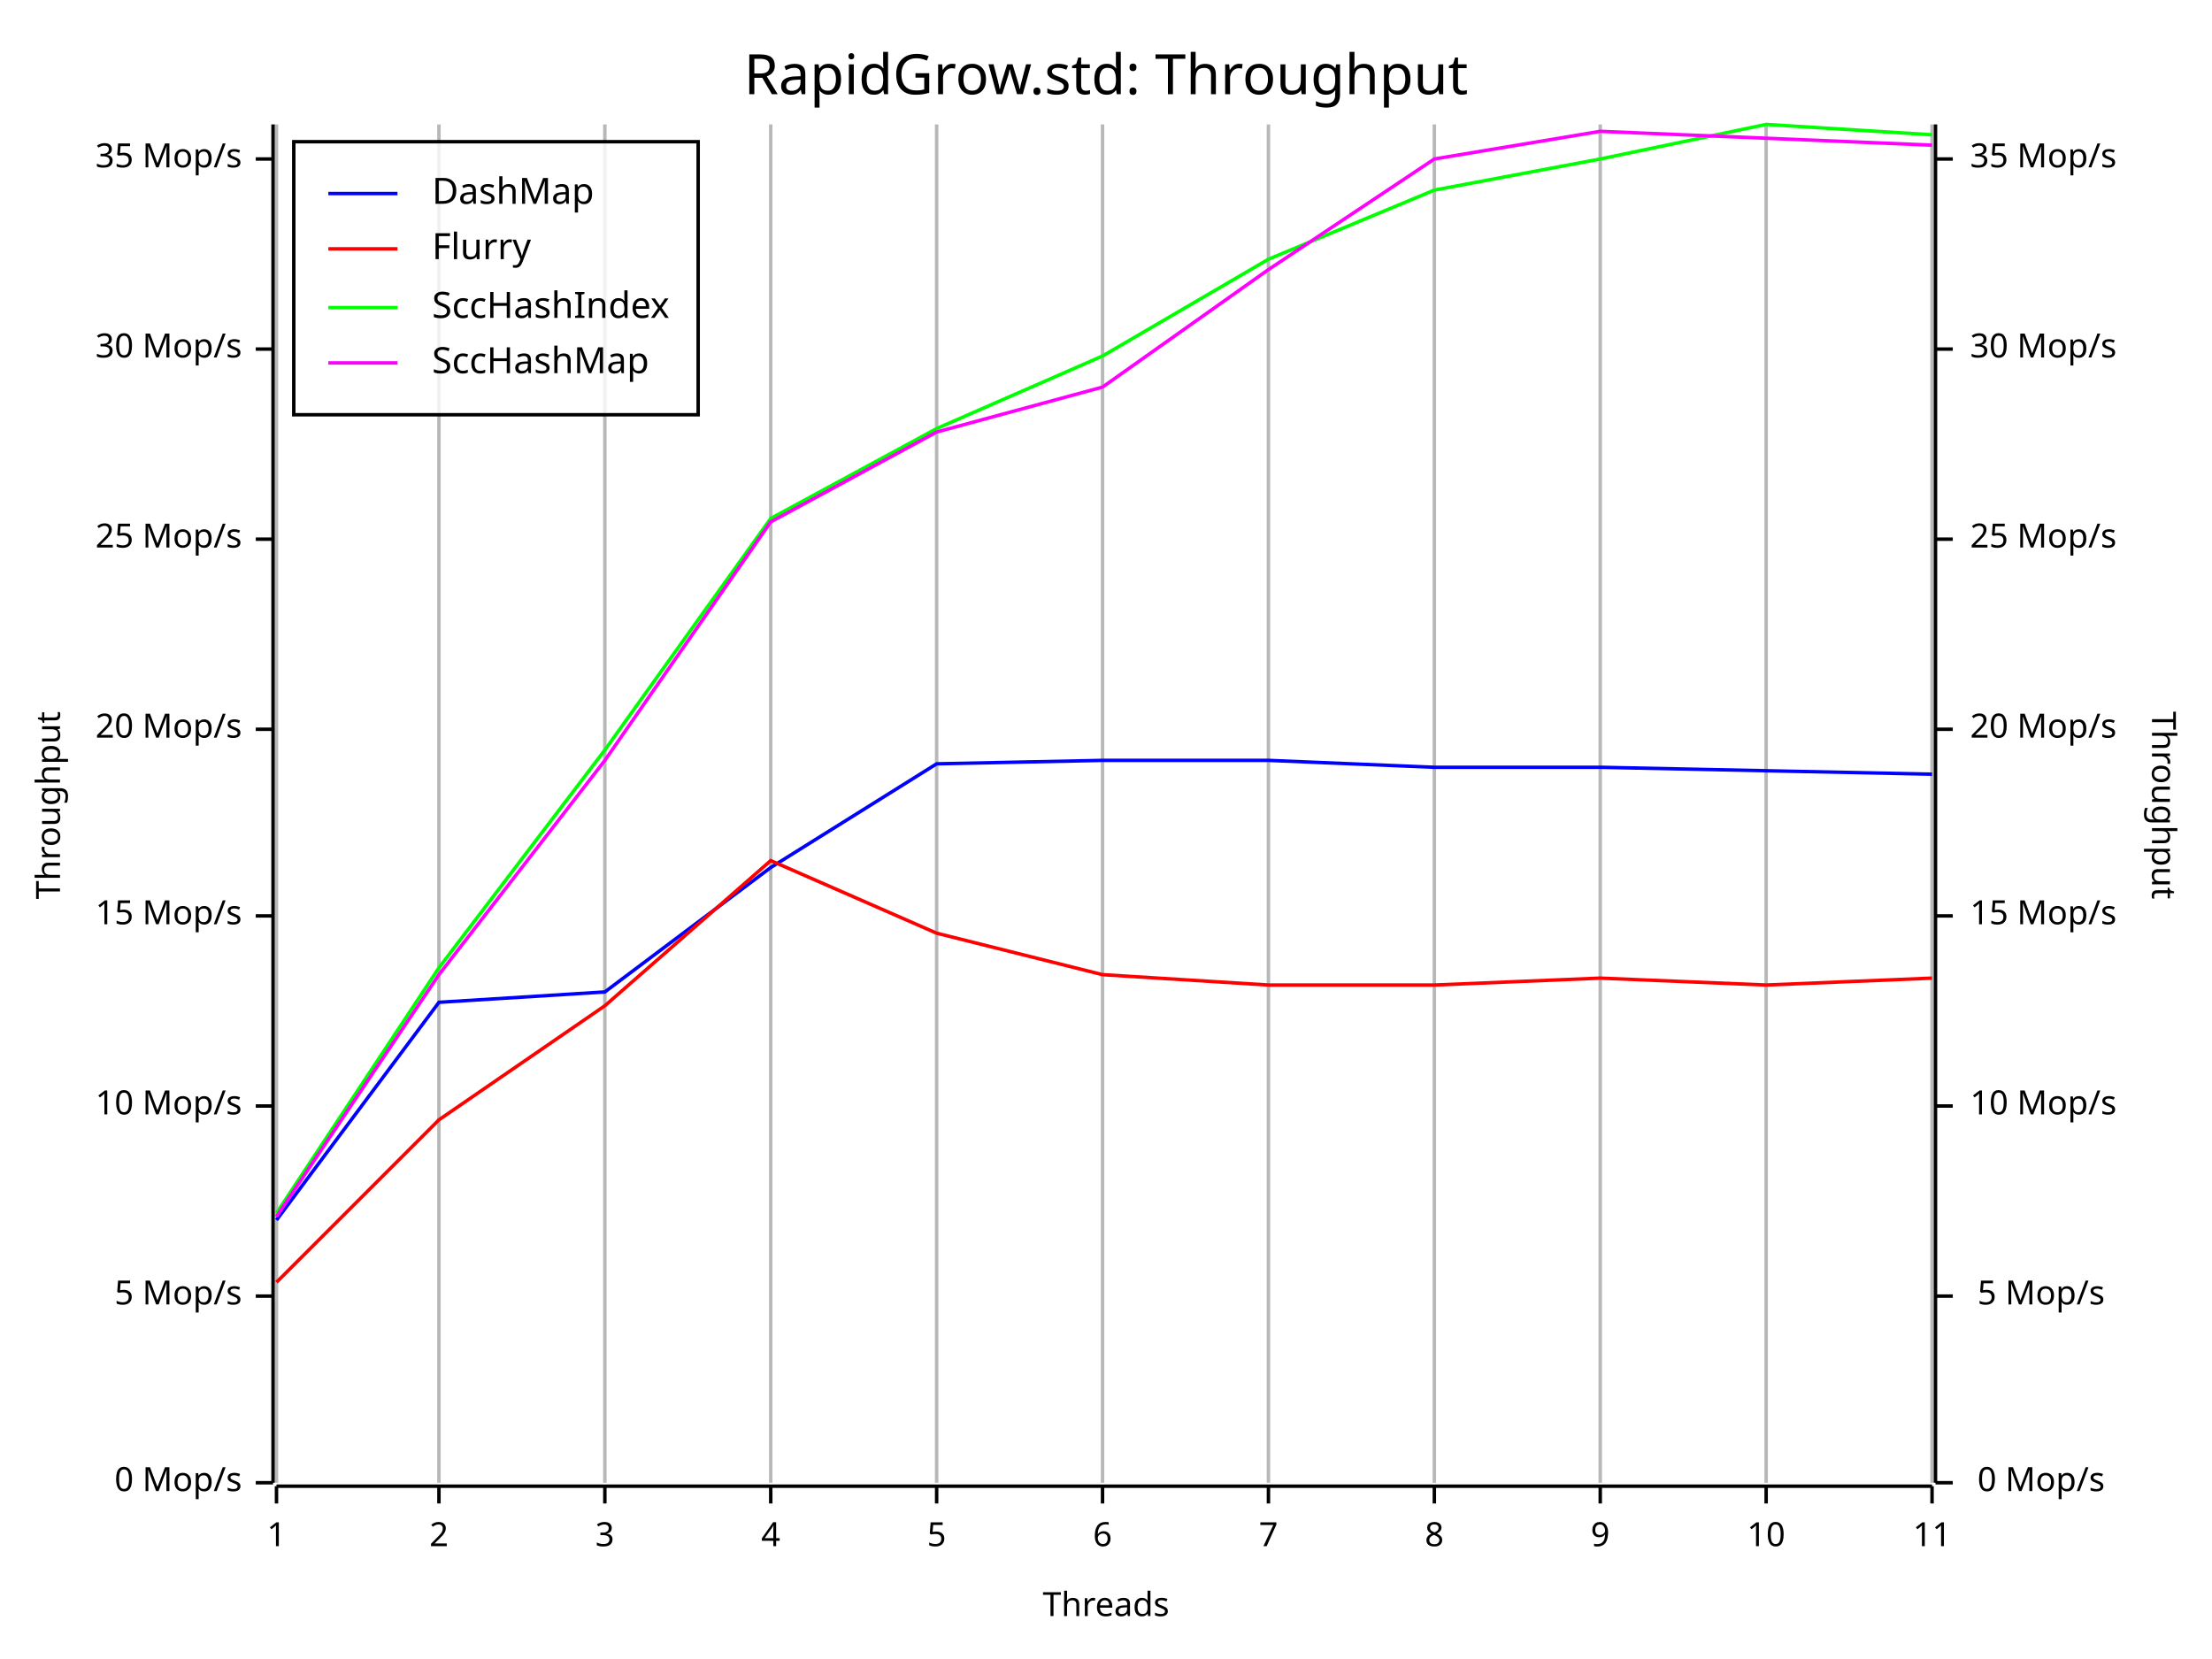
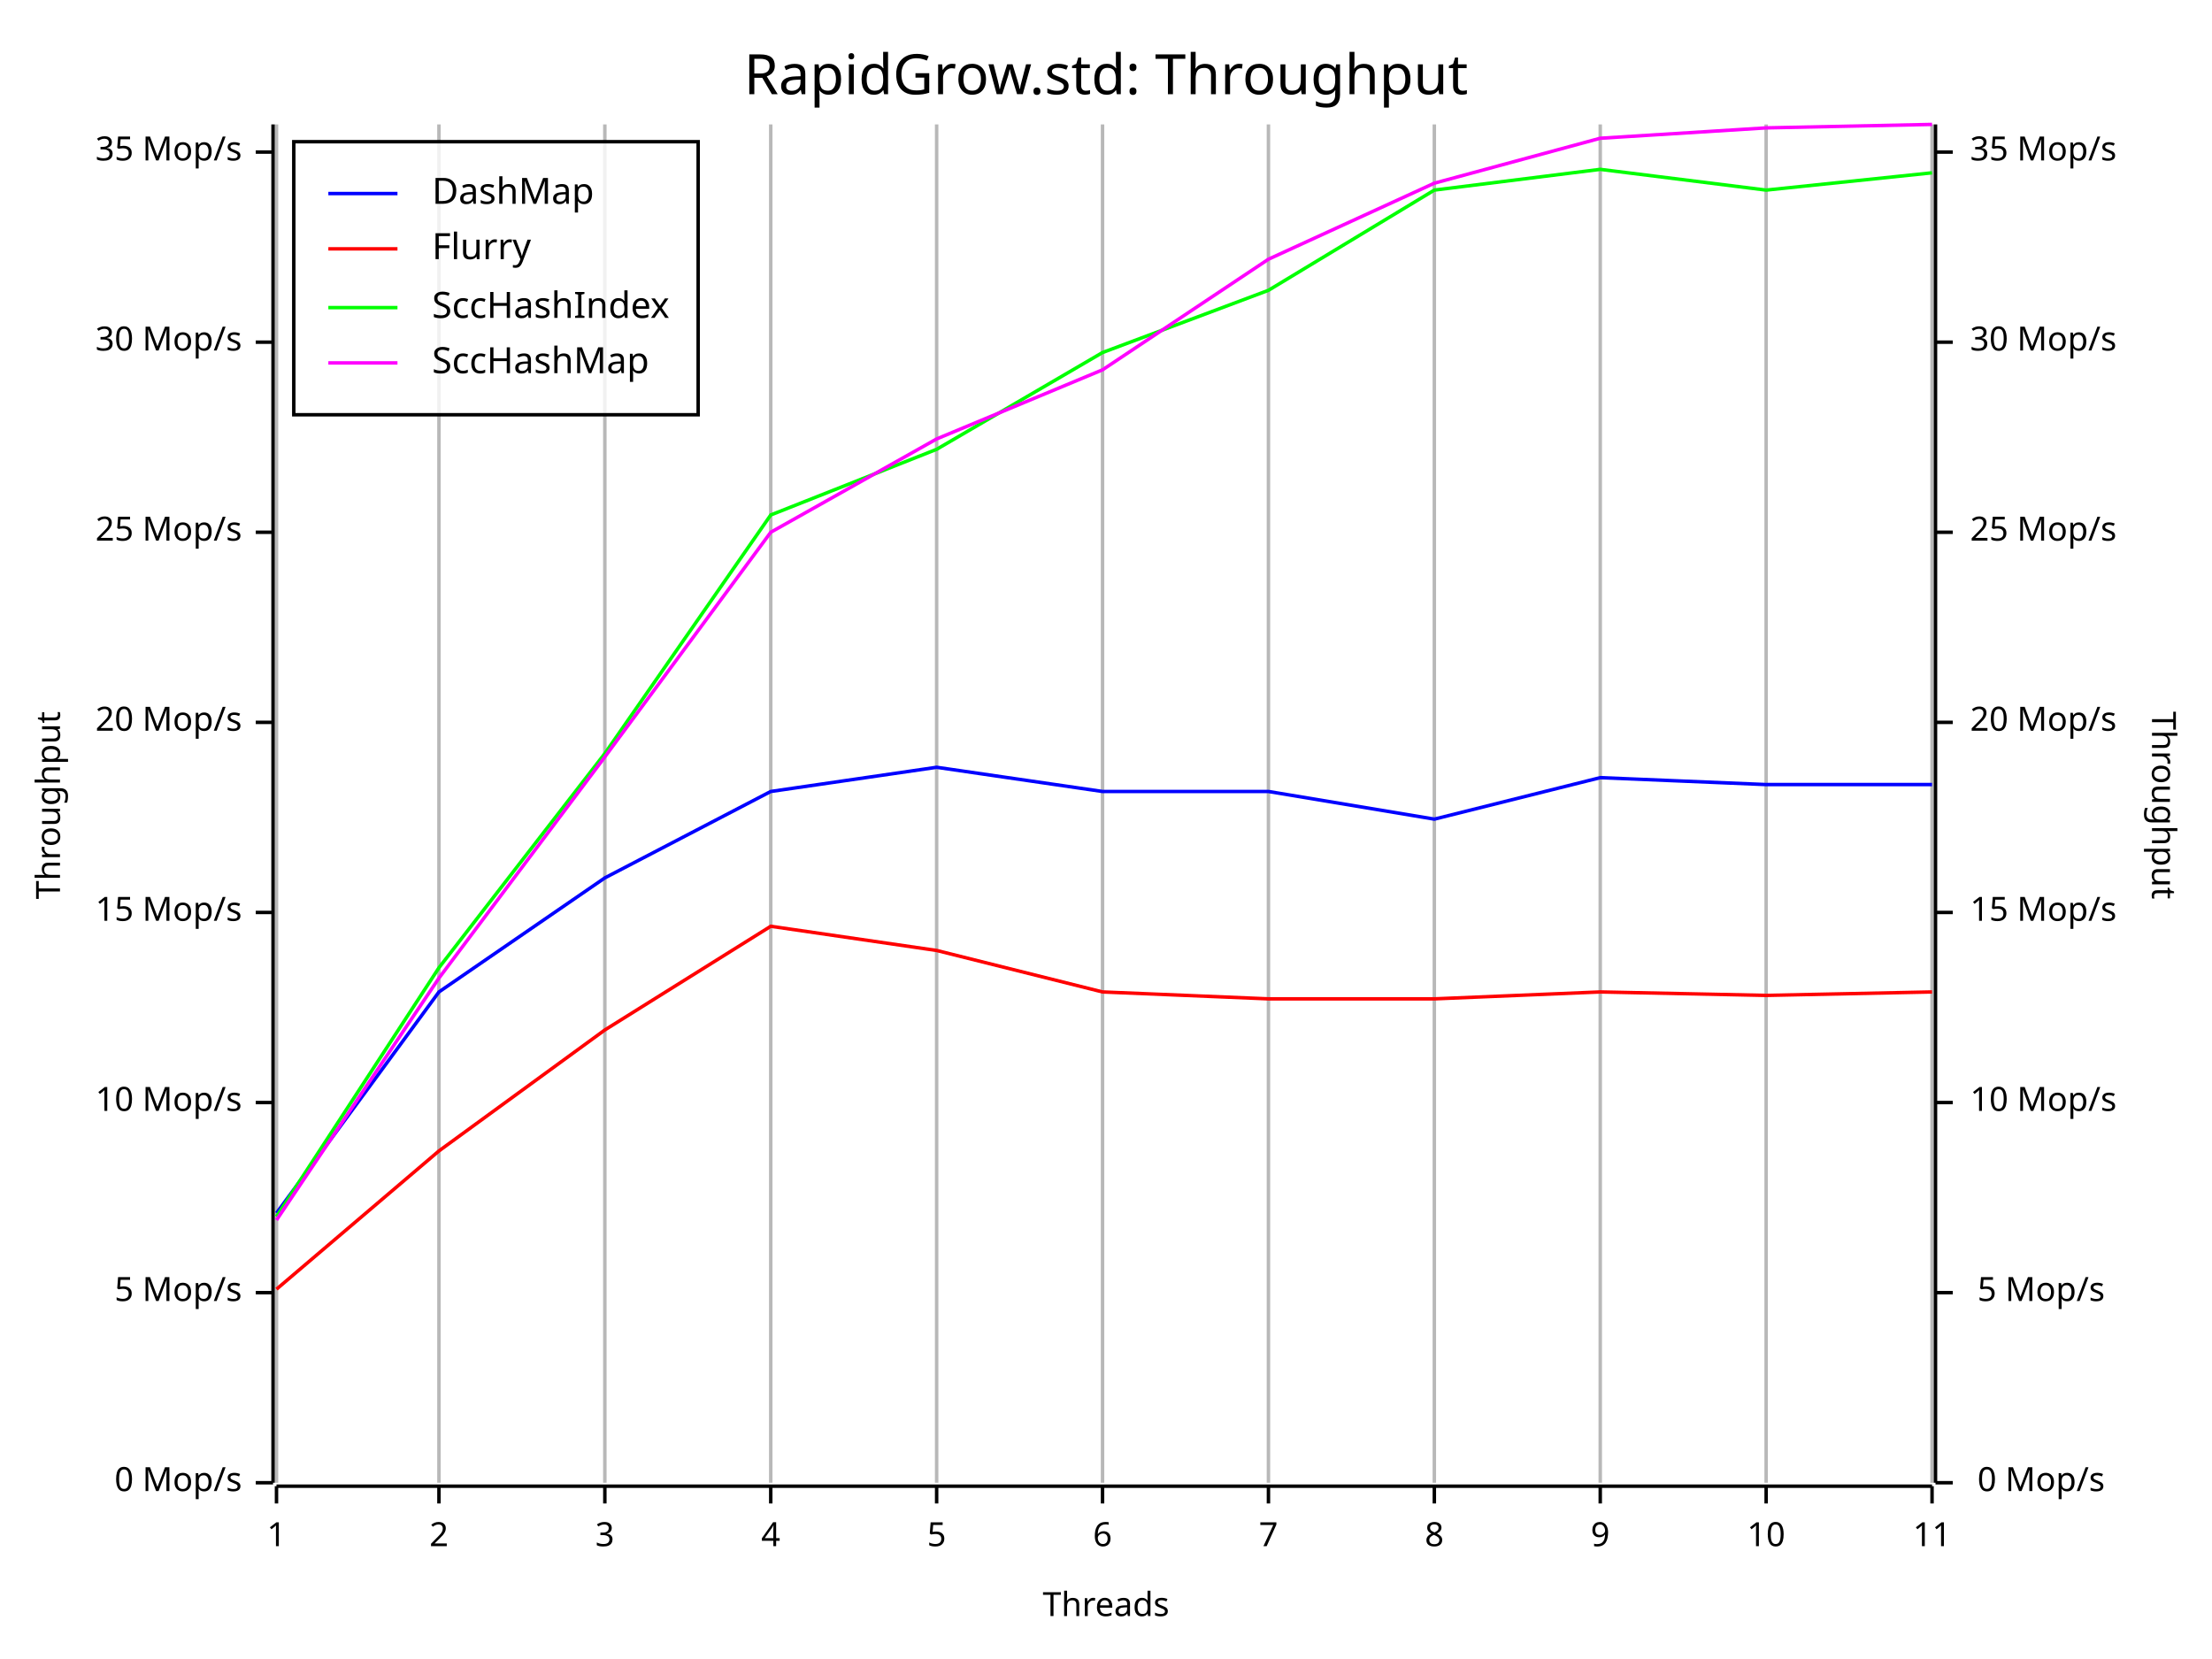
<svg xmlns="http://www.w3.org/2000/svg" width="640" height="480" viewBox="0 0 640 480">
  <rect x="0" y="0" width="640" height="480" opacity="1" fill="#FFFFFF" stroke="none" />
  <text x="320" y="15" dy="0.76em" text-anchor="middle" font-family="Fira Code" font-size="16.129" opacity="1" fill="#000000">
RapidGrow.std: Throughput
</text>
  <line opacity="0.1" stroke="#000000" stroke-width="1" x1="80" y1="429" x2="80" y2="36" />
  <line opacity="0.1" stroke="#000000" stroke-width="1" x1="127" y1="429" x2="127" y2="36" />
  <line opacity="0.1" stroke="#000000" stroke-width="1" x1="175" y1="429" x2="175" y2="36" />
  <line opacity="0.1" stroke="#000000" stroke-width="1" x1="223" y1="429" x2="223" y2="36" />
  <line opacity="0.1" stroke="#000000" stroke-width="1" x1="271" y1="429" x2="271" y2="36" />
  <line opacity="0.1" stroke="#000000" stroke-width="1" x1="319" y1="429" x2="319" y2="36" />
  <line opacity="0.1" stroke="#000000" stroke-width="1" x1="367" y1="429" x2="367" y2="36" />
  <line opacity="0.1" stroke="#000000" stroke-width="1" x1="415" y1="429" x2="415" y2="36" />
  <line opacity="0.1" stroke="#000000" stroke-width="1" x1="463" y1="429" x2="463" y2="36" />
  <line opacity="0.1" stroke="#000000" stroke-width="1" x1="511" y1="429" x2="511" y2="36" />
  <line opacity="0.1" stroke="#000000" stroke-width="1" x1="559" y1="429" x2="559" y2="36" />
  <text x="10" y="233" dy="0.76em" text-anchor="middle" font-family="sans-serif" font-size="9.677" opacity="1" fill="#000000" transform="rotate(270, 10, 233)">
Throughput
</text>
  <text x="320" y="470" dy="-0.5ex" text-anchor="middle" font-family="sans-serif" font-size="9.677" opacity="1" fill="#000000">
Threads
</text>
  <text x="630" y="233" dy="0.76em" text-anchor="middle" font-family="sans-serif" font-size="9.677" opacity="1" fill="#000000" transform="rotate(90, 630, 233)">
Throughput
</text>
  <line opacity="0.2" stroke="#000000" stroke-width="1" x1="80" y1="429" x2="80" y2="36" />
  <line opacity="0.2" stroke="#000000" stroke-width="1" x1="127" y1="429" x2="127" y2="36" />
  <line opacity="0.2" stroke="#000000" stroke-width="1" x1="175" y1="429" x2="175" y2="36" />
  <line opacity="0.2" stroke="#000000" stroke-width="1" x1="223" y1="429" x2="223" y2="36" />
  <line opacity="0.2" stroke="#000000" stroke-width="1" x1="271" y1="429" x2="271" y2="36" />
  <line opacity="0.2" stroke="#000000" stroke-width="1" x1="319" y1="429" x2="319" y2="36" />
  <line opacity="0.2" stroke="#000000" stroke-width="1" x1="367" y1="429" x2="367" y2="36" />
  <line opacity="0.2" stroke="#000000" stroke-width="1" x1="415" y1="429" x2="415" y2="36" />
  <line opacity="0.2" stroke="#000000" stroke-width="1" x1="463" y1="429" x2="463" y2="36" />
  <line opacity="0.2" stroke="#000000" stroke-width="1" x1="511" y1="429" x2="511" y2="36" />
  <line opacity="0.2" stroke="#000000" stroke-width="1" x1="559" y1="429" x2="559" y2="36" />
  <polyline fill="none" opacity="1" stroke="#000000" stroke-width="1" points="79,36 79,429 " />
  <text x="70" y="429" dy="0.5ex" text-anchor="end" font-family="sans-serif" font-size="9.677" opacity="1" fill="#000000">
0 Mop/s
</text>
  <polyline fill="none" opacity="1" stroke="#000000" stroke-width="1" points="74,429 79,429 " />
-   <text x="70" y="375" dy="0.5ex" text-anchor="end" font-family="sans-serif" font-size="9.677" opacity="1" fill="#000000">
+   <text x="70" y="374" dy="0.5ex" text-anchor="end" font-family="sans-serif" font-size="9.677" opacity="1" fill="#000000">
5 Mop/s
</text>
-   <polyline fill="none" opacity="1" stroke="#000000" stroke-width="1" points="74,375 79,375 " />
-   <text x="70" y="320" dy="0.5ex" text-anchor="end" font-family="sans-serif" font-size="9.677" opacity="1" fill="#000000">
+   <polyline fill="none" opacity="1" stroke="#000000" stroke-width="1" points="74,374 79,374 " />
+   <text x="70" y="319" dy="0.5ex" text-anchor="end" font-family="sans-serif" font-size="9.677" opacity="1" fill="#000000">
10 Mop/s
</text>
-   <polyline fill="none" opacity="1" stroke="#000000" stroke-width="1" points="74,320 79,320 " />
-   <text x="70" y="265" dy="0.5ex" text-anchor="end" font-family="sans-serif" font-size="9.677" opacity="1" fill="#000000">
+   <polyline fill="none" opacity="1" stroke="#000000" stroke-width="1" points="74,319 79,319 " />
+   <text x="70" y="264" dy="0.5ex" text-anchor="end" font-family="sans-serif" font-size="9.677" opacity="1" fill="#000000">
15 Mop/s
</text>
-   <polyline fill="none" opacity="1" stroke="#000000" stroke-width="1" points="74,265 79,265 " />
-   <text x="70" y="211" dy="0.5ex" text-anchor="end" font-family="sans-serif" font-size="9.677" opacity="1" fill="#000000">
+   <polyline fill="none" opacity="1" stroke="#000000" stroke-width="1" points="74,264 79,264 " />
+   <text x="70" y="209" dy="0.5ex" text-anchor="end" font-family="sans-serif" font-size="9.677" opacity="1" fill="#000000">
20 Mop/s
</text>
-   <polyline fill="none" opacity="1" stroke="#000000" stroke-width="1" points="74,211 79,211 " />
-   <text x="70" y="156" dy="0.5ex" text-anchor="end" font-family="sans-serif" font-size="9.677" opacity="1" fill="#000000">
+   <polyline fill="none" opacity="1" stroke="#000000" stroke-width="1" points="74,209 79,209 " />
+   <text x="70" y="154" dy="0.5ex" text-anchor="end" font-family="sans-serif" font-size="9.677" opacity="1" fill="#000000">
25 Mop/s
</text>
-   <polyline fill="none" opacity="1" stroke="#000000" stroke-width="1" points="74,156 79,156 " />
-   <text x="70" y="101" dy="0.5ex" text-anchor="end" font-family="sans-serif" font-size="9.677" opacity="1" fill="#000000">
+   <polyline fill="none" opacity="1" stroke="#000000" stroke-width="1" points="74,154 79,154 " />
+   <text x="70" y="99" dy="0.5ex" text-anchor="end" font-family="sans-serif" font-size="9.677" opacity="1" fill="#000000">
30 Mop/s
</text>
-   <polyline fill="none" opacity="1" stroke="#000000" stroke-width="1" points="74,101 79,101 " />
-   <text x="70" y="46" dy="0.5ex" text-anchor="end" font-family="sans-serif" font-size="9.677" opacity="1" fill="#000000">
+   <polyline fill="none" opacity="1" stroke="#000000" stroke-width="1" points="74,99 79,99 " />
+   <text x="70" y="44" dy="0.5ex" text-anchor="end" font-family="sans-serif" font-size="9.677" opacity="1" fill="#000000">
35 Mop/s
</text>
-   <polyline fill="none" opacity="1" stroke="#000000" stroke-width="1" points="74,46 79,46 " />
+   <polyline fill="none" opacity="1" stroke="#000000" stroke-width="1" points="74,44 79,44 " />
  <polyline fill="none" opacity="1" stroke="#000000" stroke-width="1" points="80,430 559,430 " />
  <text x="80" y="440" dy="0.76em" text-anchor="middle" font-family="sans-serif" font-size="9.677" opacity="1" fill="#000000">
1
</text>
  <polyline fill="none" opacity="1" stroke="#000000" stroke-width="1" points="80,430 80,435 " />
  <text x="127" y="440" dy="0.76em" text-anchor="middle" font-family="sans-serif" font-size="9.677" opacity="1" fill="#000000">
2
</text>
  <polyline fill="none" opacity="1" stroke="#000000" stroke-width="1" points="127,430 127,435 " />
  <text x="175" y="440" dy="0.76em" text-anchor="middle" font-family="sans-serif" font-size="9.677" opacity="1" fill="#000000">
3
</text>
  <polyline fill="none" opacity="1" stroke="#000000" stroke-width="1" points="175,430 175,435 " />
  <text x="223" y="440" dy="0.76em" text-anchor="middle" font-family="sans-serif" font-size="9.677" opacity="1" fill="#000000">
4
</text>
  <polyline fill="none" opacity="1" stroke="#000000" stroke-width="1" points="223,430 223,435 " />
  <text x="271" y="440" dy="0.76em" text-anchor="middle" font-family="sans-serif" font-size="9.677" opacity="1" fill="#000000">
5
</text>
  <polyline fill="none" opacity="1" stroke="#000000" stroke-width="1" points="271,430 271,435 " />
  <text x="319" y="440" dy="0.76em" text-anchor="middle" font-family="sans-serif" font-size="9.677" opacity="1" fill="#000000">
6
</text>
  <polyline fill="none" opacity="1" stroke="#000000" stroke-width="1" points="319,430 319,435 " />
  <text x="367" y="440" dy="0.76em" text-anchor="middle" font-family="sans-serif" font-size="9.677" opacity="1" fill="#000000">
7
</text>
  <polyline fill="none" opacity="1" stroke="#000000" stroke-width="1" points="367,430 367,435 " />
  <text x="415" y="440" dy="0.76em" text-anchor="middle" font-family="sans-serif" font-size="9.677" opacity="1" fill="#000000">
8
</text>
  <polyline fill="none" opacity="1" stroke="#000000" stroke-width="1" points="415,430 415,435 " />
  <text x="463" y="440" dy="0.76em" text-anchor="middle" font-family="sans-serif" font-size="9.677" opacity="1" fill="#000000">
9
</text>
  <polyline fill="none" opacity="1" stroke="#000000" stroke-width="1" points="463,430 463,435 " />
  <text x="511" y="440" dy="0.76em" text-anchor="middle" font-family="sans-serif" font-size="9.677" opacity="1" fill="#000000">
10
</text>
  <polyline fill="none" opacity="1" stroke="#000000" stroke-width="1" points="511,430 511,435 " />
  <text x="559" y="440" dy="0.76em" text-anchor="middle" font-family="sans-serif" font-size="9.677" opacity="1" fill="#000000">
11
</text>
  <polyline fill="none" opacity="1" stroke="#000000" stroke-width="1" points="559,430 559,435 " />
  <polyline fill="none" opacity="1" stroke="#000000" stroke-width="1" points="560,36 560,429 " />
  <text x="609" y="429" dy="0.5ex" text-anchor="end" font-family="sans-serif" font-size="9.677" opacity="1" fill="#000000">
0 Mop/s
</text>
  <polyline fill="none" opacity="1" stroke="#000000" stroke-width="1" points="560,429 565,429 " />
-   <text x="609" y="375" dy="0.5ex" text-anchor="end" font-family="sans-serif" font-size="9.677" opacity="1" fill="#000000">
+   <text x="609" y="374" dy="0.5ex" text-anchor="end" font-family="sans-serif" font-size="9.677" opacity="1" fill="#000000">
5 Mop/s
</text>
-   <polyline fill="none" opacity="1" stroke="#000000" stroke-width="1" points="560,375 565,375 " />
-   <text x="570" y="320" dy="0.5ex" text-anchor="start" font-family="sans-serif" font-size="9.677" opacity="1" fill="#000000">
+   <polyline fill="none" opacity="1" stroke="#000000" stroke-width="1" points="560,374 565,374 " />
+   <text x="570" y="319" dy="0.5ex" text-anchor="start" font-family="sans-serif" font-size="9.677" opacity="1" fill="#000000">
10 Mop/s
</text>
-   <polyline fill="none" opacity="1" stroke="#000000" stroke-width="1" points="560,320 565,320 " />
-   <text x="570" y="265" dy="0.5ex" text-anchor="start" font-family="sans-serif" font-size="9.677" opacity="1" fill="#000000">
+   <polyline fill="none" opacity="1" stroke="#000000" stroke-width="1" points="560,319 565,319 " />
+   <text x="570" y="264" dy="0.5ex" text-anchor="start" font-family="sans-serif" font-size="9.677" opacity="1" fill="#000000">
15 Mop/s
</text>
-   <polyline fill="none" opacity="1" stroke="#000000" stroke-width="1" points="560,265 565,265 " />
-   <text x="570" y="211" dy="0.5ex" text-anchor="start" font-family="sans-serif" font-size="9.677" opacity="1" fill="#000000">
+   <polyline fill="none" opacity="1" stroke="#000000" stroke-width="1" points="560,264 565,264 " />
+   <text x="570" y="209" dy="0.5ex" text-anchor="start" font-family="sans-serif" font-size="9.677" opacity="1" fill="#000000">
20 Mop/s
</text>
-   <polyline fill="none" opacity="1" stroke="#000000" stroke-width="1" points="560,211 565,211 " />
-   <text x="570" y="156" dy="0.5ex" text-anchor="start" font-family="sans-serif" font-size="9.677" opacity="1" fill="#000000">
+   <polyline fill="none" opacity="1" stroke="#000000" stroke-width="1" points="560,209 565,209 " />
+   <text x="570" y="154" dy="0.5ex" text-anchor="start" font-family="sans-serif" font-size="9.677" opacity="1" fill="#000000">
25 Mop/s
</text>
-   <polyline fill="none" opacity="1" stroke="#000000" stroke-width="1" points="560,156 565,156 " />
-   <text x="570" y="101" dy="0.5ex" text-anchor="start" font-family="sans-serif" font-size="9.677" opacity="1" fill="#000000">
+   <polyline fill="none" opacity="1" stroke="#000000" stroke-width="1" points="560,154 565,154 " />
+   <text x="570" y="99" dy="0.5ex" text-anchor="start" font-family="sans-serif" font-size="9.677" opacity="1" fill="#000000">
30 Mop/s
</text>
-   <polyline fill="none" opacity="1" stroke="#000000" stroke-width="1" points="560,101 565,101 " />
-   <text x="570" y="46" dy="0.5ex" text-anchor="start" font-family="sans-serif" font-size="9.677" opacity="1" fill="#000000">
+   <polyline fill="none" opacity="1" stroke="#000000" stroke-width="1" points="560,99 565,99 " />
+   <text x="570" y="44" dy="0.5ex" text-anchor="start" font-family="sans-serif" font-size="9.677" opacity="1" fill="#000000">
35 Mop/s
</text>
-   <polyline fill="none" opacity="1" stroke="#000000" stroke-width="1" points="560,46 565,46 " />
-   <polyline fill="none" opacity="1" stroke="#0000FF" stroke-width="1" points="80,353 127,290 175,287 223,251 271,221 319,220 367,220 415,222 463,222 511,223 559,224 " />
-   <polyline fill="none" opacity="1" stroke="#FF0000" stroke-width="1" points="80,371 127,324 175,291 223,249 271,270 319,282 367,285 415,285 463,283 511,285 559,283 " />
-   <polyline fill="none" opacity="1" stroke="#00FF00" stroke-width="1" points="80,351 127,280 175,217 223,150 271,124 319,103 367,75 415,55 463,46 511,36 559,39 " />
-   <polyline fill="none" opacity="1" stroke="#FF00FF" stroke-width="1" points="80,352 127,282 175,220 223,151 271,125 319,112 367,78 415,46 463,38 511,40 559,42 " />
+   <polyline fill="none" opacity="1" stroke="#000000" stroke-width="1" points="560,44 565,44 " />
+   <polyline fill="none" opacity="1" stroke="#0000FF" stroke-width="1" points="80,351 127,287 175,254 223,229 271,222 319,229 367,229 415,237 463,225 511,227 559,227 " />
+   <polyline fill="none" opacity="1" stroke="#FF0000" stroke-width="1" points="80,373 127,333 175,298 223,268 271,275 319,287 367,289 415,289 463,287 511,288 559,287 " />
+   <polyline fill="none" opacity="1" stroke="#00FF00" stroke-width="1" points="80,352 127,280 175,218 223,149 271,130 319,102 367,84 415,55 463,49 511,55 559,50 " />
+   <polyline fill="none" opacity="1" stroke="#FF00FF" stroke-width="1" points="80,353 127,283 175,219 223,154 271,127 319,107 367,75 415,53 463,40 511,37 559,36 " />
  <rect x="85" y="41" width="117" height="79" opacity="0.8" fill="#FFFFFF" stroke="none" />
  <rect x="85" y="41" width="117" height="79" opacity="1" fill="none" stroke="#000000" />
  <text x="125" y="51" dy="0.76em" text-anchor="start" font-family="Fira Code" font-size="10.484" opacity="1" fill="#000000">
DashMap
</text>
  <text x="125" y="67" dy="0.76em" text-anchor="start" font-family="Fira Code" font-size="10.484" opacity="1" fill="#000000">
Flurry
</text>
  <text x="125" y="84" dy="0.76em" text-anchor="start" font-family="Fira Code" font-size="10.484" opacity="1" fill="#000000">
SccHashIndex
</text>
  <text x="125" y="100" dy="0.76em" text-anchor="start" font-family="Fira Code" font-size="10.484" opacity="1" fill="#000000">
SccHashMap
</text>
  <polyline fill="none" opacity="1" stroke="#0000FF" stroke-width="1" points="95,56 115,56 " />
  <polyline fill="none" opacity="1" stroke="#FF0000" stroke-width="1" points="95,72 115,72 " />
  <polyline fill="none" opacity="1" stroke="#00FF00" stroke-width="1" points="95,89 115,89 " />
  <polyline fill="none" opacity="1" stroke="#FF00FF" stroke-width="1" points="95,105 115,105 " />
</svg>
